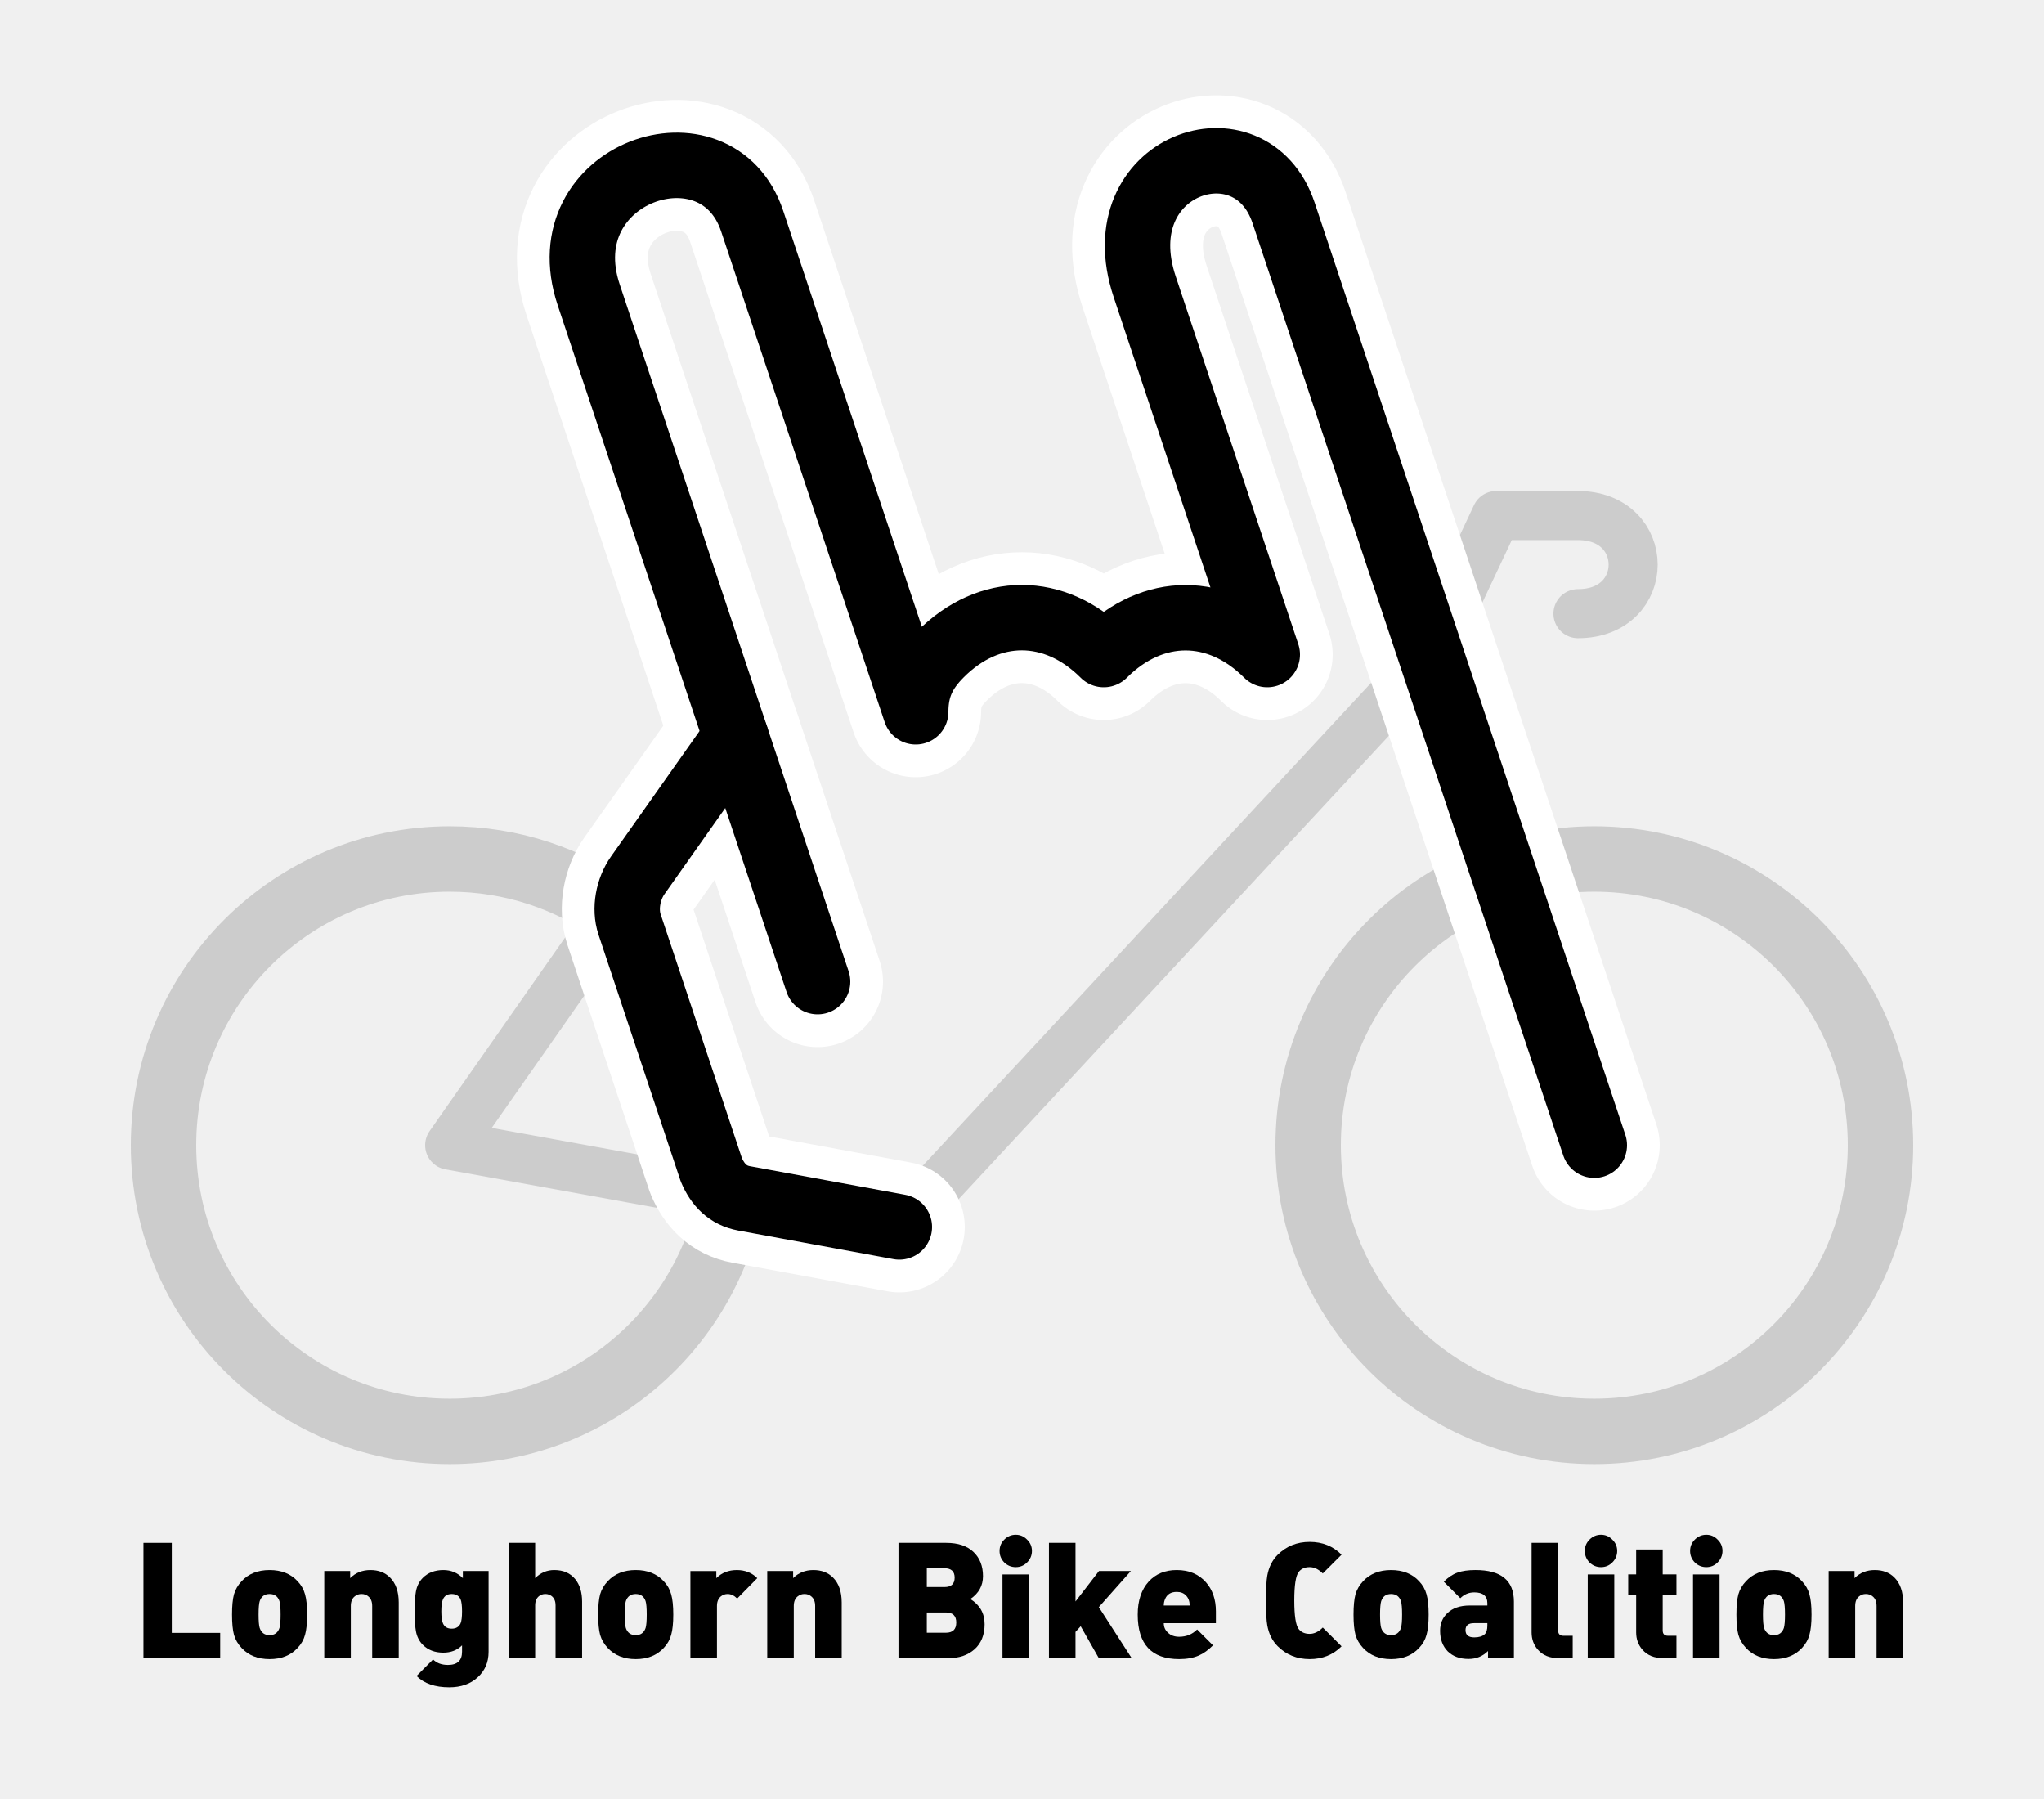
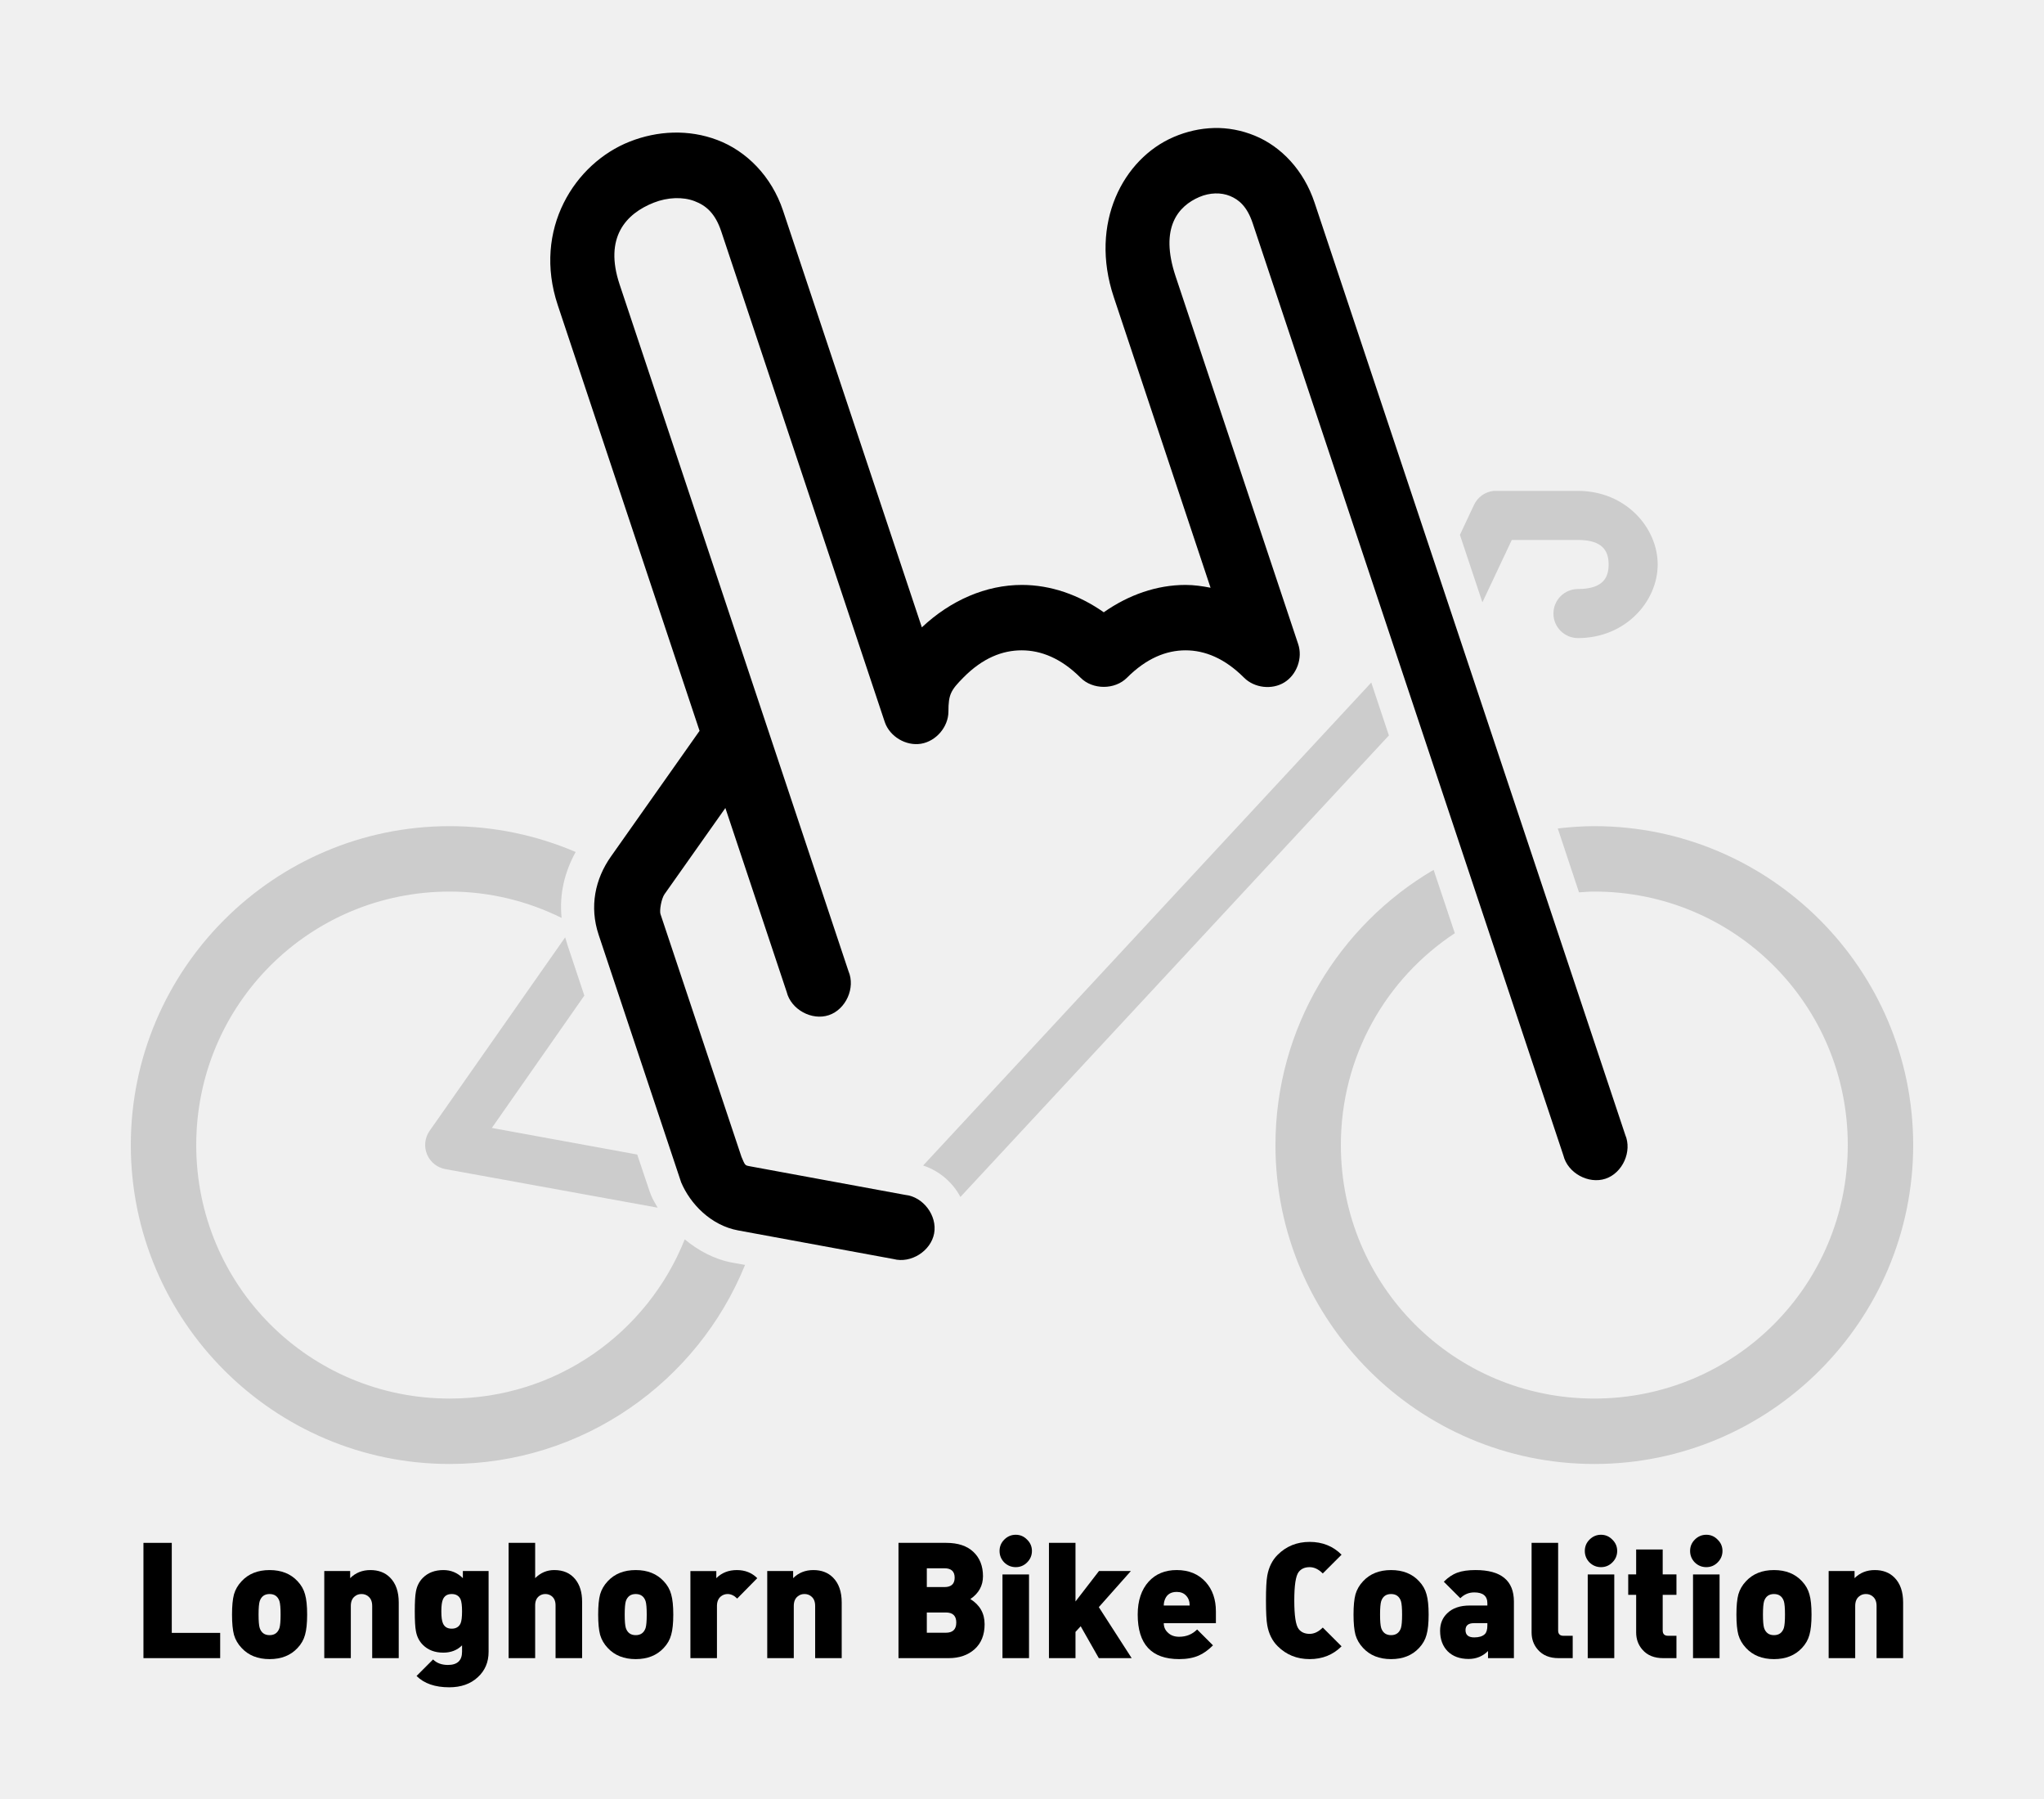
<svg xmlns="http://www.w3.org/2000/svg" width="250" height="220" id="svg2" version="1.1">
  <defs id="defs4" />
  <g id="layer1" transform="translate(0,-832.3622)">
-     <path id="path3784" style="fill:none;stroke:#cccccc;stroke-width:6;stroke-linecap:round;stroke-linejoin:round;stroke-miterlimit:4;stroke-opacity:1;stroke-dasharray:none" d="m 90,922.408 -35,50 55,10 65,-70 8,-17 10,0 c 9,0 9,12 0,12" />
-     <path style="fill:none;stroke:#cccccc;stroke-width:8;stroke-linecap:round;stroke-linejoin:round;stroke-miterlimit:4;stroke-opacity:1;stroke-dasharray:none;stroke-dashoffset:0" d="m 230,972.408 c 0,19.33 -15.67,35 -35,35 -19.33,0 -35,-15.67 -35,-35 0,-19.33 15.67,-35 35,-35 19.33,0 35,15.67 35,35 z" id="path3761" />
-     <path style="fill:none;stroke:#cccccc;stroke-width:8;stroke-linecap:round;stroke-linejoin:round;stroke-miterlimit:4;stroke-opacity:1;stroke-dasharray:none;stroke-dashoffset:0" d="m 89.451,978.617 c -2.93,16.368 -17.24,28.791 -34.451,28.791 -19.33,0 -35,-15.67 -35,-35 0,-19.33 15.67,-35 35,-35 7.639,0 14.707,2.447 20.461,6.601" id="path3757" />
+     <path id="path3757" transform="translate(0,832.3622)" style="font-size:medium;font-style:normal;font-variant:normal;font-weight:normal;font-stretch:normal;text-indent:0;text-align:start;text-decoration:none;line-height:normal;letter-spacing:normal;word-spacing:normal;text-transform:none;direction:ltr;block-progression:tb;writing-mode:lr-tb;text-anchor:start;baseline-shift:baseline;color:#000000;fill:#cccccc;fill-opacity:1;stroke:none;stroke-width:8;marker:none;visibility:visible;display:inline;overflow:visible;enable-background:accumulate;font-family:Sans;-inkscape-font-specification:Sans" d="m 55,101.031 c -21.492,0 -39,17.508 -39,39 0,21.492 17.508,39 39,39 16.322,0 30.328,-10.058 36.125,-24.344 l -1.562,-0.281 c -2.179,-0.401 -4.167,-1.472 -5.812,-2.844 -4.56,11.415 -15.663,19.469 -28.75,19.469 -17.168,0 -31,-13.832 -31,-31 0,-17.168 13.832,-31 31,-31 4.93,0 9.561,1.182 13.688,3.219 -0.297,-2.91 0.362,-5.584 1.719,-8.062 C 65.677,102.162 60.452,101.031 55,101.031 z m 140,0 c -1.514,0 -2.999,0.112 -4.469,0.281 l 2.594,7.812 c 0.622,-0.037 1.244,-0.094 1.875,-0.094 17.168,0 31,13.832 31,31 0,17.168 -13.832,31 -31,31 -17.168,0 -31,-13.832 -31,-31 0,-10.853 5.534,-20.371 13.938,-25.906 l -2.594,-7.75 C 163.792,113.156 156,125.707 156,140.031 c 0,21.492 17.508,39 39,39 21.492,0 39,-17.508 39,-39 0,-21.492 -17.508,-39 -39,-39 z m -12.312,-41 A 3,3 0 0 0 180.281,61.75 l -1.719,3.656 2.75,8.25 3.594,-7.625 8.094,0 c 3.167,0 3.75,1.5 3.75,3 0,1.5 -0.583,3 -3.75,3 a 3,3 0 1 0 0,6 c 5.833,0 9.75,-4.5 9.75,-9 0,-4.5 -3.917,-9 -9.75,-9 l -10,0 a 3,3 0 0 0 -0.312,0 z m -14.969,23.438 -54.812,59.062 a 8.001,8.001 0 0 1 4.562,3.844 L 169.875,89.938 167.719,83.469 z M 69.125,114.625 52.531,138.312 a 3,3 0 0 0 1.938,4.656 l 25.969,4.719 c -0.309,-0.514 -0.6,-1.029 -0.812,-1.531 a 8.001,8.001 0 0 1 -0.219,-0.594 l -1.469,-4.375 -17.781,-3.25 11.312,-16.188 -2.062,-6.188 c -0.106,-0.319 -0.197,-0.623 -0.281,-0.938 z" />
  </g>
-   <g id="layer5" transform="translate(0,-180)">
-     <path id="path3856" d="m 110,330.045 -19,-3.5 c -1.974,-0.364 -3.217,-1.652 -4,-3.5 l -10,-30 c -0.641,-1.924 -0.169,-4.344 1,-6 l 12,-17" style="fill:none;stroke:#ffffff;stroke-width:16;stroke-linecap:round;stroke-linejoin:round;stroke-miterlimit:4;stroke-opacity:1;stroke-dasharray:none" />
-     <path id="path3860" d="m 100,300.045 -28,-84 c -5,-15 15.667,-22 20,-9 l 20,60 c 0,-3 0.996,-4.975 3,-7 5.969,-6.031 14,-6 20,0 6,-6 14,-6 20,0 l -15,-45 c -5,-15 13,-21 17,-9 l 18,54 20,60" style="fill:none;stroke:#ffffff;stroke-width:16;stroke-linecap:round;stroke-linejoin:round;stroke-miterlimit:4;stroke-opacity:1;stroke-dasharray:none" />
-   </g>
+   <g id="layer5" transform="translate(0,-180)" />
  <g id="layer4" transform="translate(0,-180)">
-     <path style="fill:none;stroke:#000000;stroke-width:8;stroke-linecap:round;stroke-linejoin:round;stroke-miterlimit:4;stroke-opacity:1;stroke-dasharray:none" d="m 110,330.045 -19,-3.5 c -1.974,-0.364 -3.217,-1.652 -4,-3.5 l -10,-30 c -0.641,-1.924 -0.169,-4.344 1,-6 l 12,-17" id="path3836" />
-     <path style="fill:none;stroke:#000000;stroke-width:8;stroke-linecap:round;stroke-linejoin:round;stroke-miterlimit:4;stroke-opacity:1;stroke-dasharray:none" d="m 100,300.045 -28,-84 c -5,-15 15.667,-22 20,-9 l 20,60 c 0,-3 0.996,-4.975 3,-7 5.969,-6.031 14,-6 20,0 6,-6 14,-6 20,0 l -15,-45 c -5,-15 13,-21 17,-9 l 18,54 20,60" id="path3832" />
+     <path style="font-size:medium;font-style:normal;font-variant:normal;font-weight:normal;font-stretch:normal;text-indent:0;text-align:start;text-decoration:none;line-height:normal;letter-spacing:normal;word-spacing:normal;text-transform:none;direction:ltr;block-progression:tb;writing-mode:lr-tb;text-anchor:start;baseline-shift:baseline;color:#000000;fill:#000000;fill-opacity:1;stroke:none;stroke-width:8;marker:none;visibility:visible;display:inline;overflow:visible;enable-background:accumulate;font-family:Sans;-inkscape-font-specification:Sans" d="m 148.469,15.656 c -1.687,0.042 -3.356,0.429 -4.906,1.094 -6.201,2.657 -10.35,10.545 -7.344,19.562 L 148.062,71.875 c -1.017,-0.198 -2.028,-0.344 -3.062,-0.344 -3.509,0 -6.953,1.207 -10,3.344 -3.048,-2.139 -6.487,-3.34 -10,-3.344 -4.408,-0.005 -8.728,1.88 -12.25,5.188 L 95.781,25.781 C 94.362,21.524 91.279,18.465 87.75,17.125 c -3.529,-1.34 -7.34,-1.142 -10.719,0.188 -6.757,2.658 -11.894,10.754 -8.812,20 L 85.562,89.375 74.719,104.75 c -1.935,2.742 -2.646,6.126 -1.5,9.562 l 10,30 c 0.028,0.095 0.059,0.189 0.094,0.281 1.116,2.632 3.633,5.261 6.969,5.875 l 19,3.5 c 2.127,0.572 4.576,-0.975 4.973,-3.142 0.397,-2.167 -1.344,-4.482 -3.536,-4.702 l -19,-3.5 c -0.612,-0.113 -0.58,-0.093 -1.031,-1.156 l -9.906,-29.688 c -0.137,-0.41 0.097,-1.866 0.5,-2.438 l 7.438,-10.531 7.5,22.5 c 0.529,2.138 3.065,3.532 5.153,2.833 2.088,-0.699 3.274,-3.339 2.409,-5.364 l -28,-84 c -1.918,-5.754 0.778,-8.658 4.188,-10 1.705,-0.671 3.56,-0.723 4.969,-0.188 1.409,0.535 2.534,1.476 3.281,3.719 l 20,60 c 0.61,1.766 2.587,2.944 4.431,2.64 1.844,-0.304 3.338,-2.053 3.35,-3.922 0,-2.115 0.289,-2.616 1.844,-4.188 2.351,-2.376 4.766,-3.315 7.125,-3.312 2.359,0.003 4.816,0.972 7.188,3.344 1.483,1.499 4.204,1.499 5.688,0 2.371,-2.371 4.799,-3.344 7.156,-3.344 2.357,0 4.785,0.972 7.156,3.344 1.262,1.264 3.414,1.515 4.933,0.576 1.52,-0.939 2.257,-2.976 1.692,-4.67 l -15,-45 c -1.994,-5.982 0.357,-8.595 2.906,-9.688 1.275,-0.546 2.654,-0.575 3.75,-0.125 1.096,0.45 2.097,1.292 2.781,3.344 l 18,54 20,60 c 0.529,2.138 3.065,3.532 5.153,2.833 2.088,-0.699 3.274,-3.339 2.409,-5.364 l -20,-60 -18,-54 c -1.316,-3.949 -4.065,-6.856 -7.312,-8.188 -1.624,-0.666 -3.313,-0.979 -5,-0.938 z" transform="translate(0,180)" id="path3836" />
    <g transform="translate(-73.99973,122.0454)" style="font-size:19.8px;font-style:normal;font-variant:normal;font-weight:normal;font-stretch:normal;text-align:center;line-height:125%;letter-spacing:0px;word-spacing:0px;text-anchor:middle;fill:#000000;fill-opacity:1;stroke:none;font-family:DIN;-inkscape-font-specification:DIN" id="flowRoot3863">
      <path d="m 100.93,260.729 -9.385,0 0,-14.098 3.465,0 0,11.009 5.92,0 0,3.089" style="fill:#000000;-inkscape-font-specification:DIN" id="path4018" />
      <path d="m 111.566,255.403 c -1e-5,1.056 -0.086,1.881 -0.257,2.475 -0.158,0.594 -0.462,1.129 -0.911,1.604 -0.845,0.911 -1.987,1.366 -3.425,1.366 -1.439,0 -2.581,-0.455 -3.425,-1.366 -0.449,-0.475 -0.759,-1.01 -0.931,-1.604 -0.158,-0.594 -0.238,-1.419 -0.238,-2.475 0,-1.056 0.079,-1.881 0.238,-2.475 0.172,-0.594 0.482,-1.129 0.931,-1.604 0.845,-0.911 1.987,-1.366 3.425,-1.366 1.439,1e-5 2.581,0.455 3.425,1.366 0.449,0.475 0.752,1.01 0.911,1.604 0.172,0.594 0.257,1.419 0.257,2.475 m -3.247,0 c 0,-0.792 -0.046,-1.34 -0.139,-1.643 -0.198,-0.581 -0.601,-0.871 -1.208,-0.871 -0.607,1e-5 -1.01,0.29 -1.208,0.871 -0.092,0.304 -0.139,0.851 -0.139,1.643 0,0.792 0.046,1.34 0.139,1.643 0.198,0.581 0.601,0.871 1.208,0.871 0.607,0 1.01,-0.29 1.208,-0.871 0.092,-0.304 0.139,-0.851 0.139,-1.643" style="fill:#000000;-inkscape-font-specification:DIN" id="path4020" />
      <path d="m 122.769,260.729 -3.247,0 0,-6.376 c -1e-5,-0.541 -0.165,-0.937 -0.495,-1.188 -0.224,-0.185 -0.495,-0.277 -0.812,-0.277 -0.317,1e-5 -0.587,0.092 -0.812,0.277 -0.33,0.251 -0.495,0.647 -0.495,1.188 l 0,6.376 -3.247,0 0,-10.652 3.168,0 0,0.871 c 0.66,-0.66 1.485,-0.99 2.475,-0.99 0.99,1e-5 1.789,0.304 2.396,0.911 0.713,0.713 1.069,1.729 1.069,3.049 l 0,6.811" style="fill:#000000;-inkscape-font-specification:DIN" id="path4022" />
      <path d="m 133.76,259.957 c -10e-6,1.267 -0.442,2.303 -1.327,3.109 -0.884,0.818 -2.046,1.228 -3.485,1.228 -1.742,-1e-5 -3.076,-0.462 -4,-1.386 l 2.02,-2.02 c 0.449,0.449 1.056,0.673 1.822,0.673 1.148,0 1.723,-0.541 1.723,-1.624 l 0,-0.772 c -0.594,0.594 -1.36,0.891 -2.297,0.891 -1.03,0 -1.861,-0.317 -2.495,-0.95 -0.449,-0.449 -0.733,-1.01 -0.851,-1.683 -0.092,-0.462 -0.139,-1.267 -0.139,-2.416 0,-1.148 0.046,-1.954 0.139,-2.416 0.119,-0.673 0.403,-1.234 0.851,-1.683 0.634,-0.634 1.472,-0.95 2.515,-0.95 0.924,1e-5 1.716,0.33 2.376,0.99 l 0,-0.871 3.148,0 0,9.88 m -3.247,-4.95 c 0,-0.686 -0.059,-1.175 -0.178,-1.465 -0.198,-0.436 -0.561,-0.653 -1.089,-0.653 -0.528,1e-5 -0.884,0.218 -1.069,0.653 -0.132,0.29 -0.198,0.779 -0.198,1.465 0,0.686 0.066,1.175 0.198,1.465 0.185,0.436 0.541,0.653 1.069,0.653 0.528,0 0.891,-0.218 1.089,-0.653 0.119,-0.29 0.178,-0.779 0.178,-1.465" style="fill:#000000;-inkscape-font-specification:DIN" id="path4024" />
      <path d="m 145.196,260.729 -3.247,0 0,-6.455 c 0,-0.502 -0.158,-0.878 -0.475,-1.129 -0.224,-0.172 -0.482,-0.257 -0.772,-0.257 -0.29,1e-5 -0.548,0.086 -0.772,0.257 -0.317,0.251 -0.475,0.627 -0.475,1.129 l 0,6.455 -3.247,0 0,-14.098 3.247,0 0,4.316 c 0.66,-0.66 1.439,-0.99 2.336,-0.99 1.109,1e-5 1.967,0.376 2.574,1.129 0.554,0.686 0.832,1.597 0.832,2.732 l 0,6.91" style="fill:#000000;-inkscape-font-specification:DIN" id="path4026" />
      <path d="m 156.348,255.403 c -1e-5,1.056 -0.086,1.881 -0.257,2.475 -0.158,0.594 -0.462,1.129 -0.911,1.604 -0.845,0.911 -1.987,1.366 -3.425,1.366 -1.439,0 -2.581,-0.455 -3.425,-1.366 -0.449,-0.475 -0.759,-1.01 -0.931,-1.604 -0.158,-0.594 -0.238,-1.419 -0.238,-2.475 0,-1.056 0.079,-1.881 0.238,-2.475 0.172,-0.594 0.482,-1.129 0.931,-1.604 0.845,-0.911 1.987,-1.366 3.425,-1.366 1.439,1e-5 2.581,0.455 3.425,1.366 0.449,0.475 0.752,1.01 0.911,1.604 0.172,0.594 0.257,1.419 0.257,2.475 m -3.247,0 c -1e-5,-0.792 -0.046,-1.34 -0.139,-1.643 -0.198,-0.581 -0.601,-0.871 -1.208,-0.871 -0.607,1e-5 -1.01,0.29 -1.208,0.871 -0.092,0.304 -0.139,0.851 -0.139,1.643 0,0.792 0.046,1.34 0.139,1.643 0.198,0.581 0.601,0.871 1.208,0.871 0.607,0 1.01,-0.29 1.208,-0.871 0.092,-0.304 0.139,-0.851 0.139,-1.643" style="fill:#000000;-inkscape-font-specification:DIN" id="path4028" />
      <path d="m 166.62,250.948 -2.455,2.495 c -0.37,-0.37 -0.759,-0.554 -1.168,-0.554 -0.304,1e-5 -0.574,0.092 -0.812,0.277 -0.33,0.264 -0.495,0.66 -0.495,1.188 l 0,6.376 -3.247,0 0,-10.652 3.168,0 0,0.871 c 0.66,-0.66 1.498,-0.99 2.515,-0.99 1.003,1e-5 1.835,0.33 2.495,0.99" style="fill:#000000;-inkscape-font-specification:DIN" id="path4030" />
      <path d="m 176.948,260.729 -3.247,0 0,-6.376 c -10e-6,-0.541 -0.165,-0.937 -0.495,-1.188 -0.224,-0.185 -0.495,-0.277 -0.812,-0.277 -0.317,1e-5 -0.587,0.092 -0.812,0.277 -0.33,0.251 -0.495,0.647 -0.495,1.188 l 0,6.376 -3.247,0 0,-10.652 3.168,0 0,0.871 c 0.66,-0.66 1.485,-0.99 2.475,-0.99 0.99,1e-5 1.789,0.304 2.396,0.911 0.713,0.713 1.069,1.729 1.069,3.049 l 0,6.811" style="fill:#000000;-inkscape-font-specification:DIN" id="path4032" />
      <path d="m 194.427,256.571 c -1e-5,1.307 -0.409,2.33 -1.228,3.069 -0.818,0.726 -1.874,1.089 -3.168,1.089 l -6.138,0 0,-14.098 5.841,0 c 1.439,1e-5 2.548,0.37 3.326,1.109 0.779,0.739 1.168,1.729 1.168,2.97 -1e-5,1.162 -0.515,2.092 -1.544,2.792 1.162,0.726 1.742,1.749 1.742,3.069 m -3.663,-5.683 c 0,-0.766 -0.416,-1.148 -1.247,-1.148 l -2.158,0 0,2.297 2.158,0 c 0.832,1e-5 1.247,-0.383 1.247,-1.148 m 0.198,5.485 c 0,-0.818 -0.422,-1.228 -1.267,-1.228 l -2.336,0 0,2.475 2.336,0 c 0.845,0 1.267,-0.416 1.267,-1.247" style="fill:#000000;-inkscape-font-specification:DIN" id="path4034" />
      <path d="m 200.215,247.621 c -1e-5,0.541 -0.198,1.01 -0.594,1.406 -0.383,0.383 -0.845,0.574 -1.386,0.574 -0.541,1e-5 -1.01,-0.191 -1.406,-0.574 -0.383,-0.396 -0.574,-0.865 -0.574,-1.406 0,-0.541 0.191,-1.003 0.574,-1.386 0.396,-0.396 0.865,-0.594 1.406,-0.594 0.541,1e-5 1.003,0.198 1.386,0.594 0.396,0.383 0.594,0.845 0.594,1.386 m -0.356,13.108 -3.247,0 0,-10.237 3.247,0 0,10.237" style="fill:#000000;-inkscape-font-specification:DIN" id="path4036" />
      <path d="m 212.414,260.729 -4.019,0 -2.218,-3.901 -0.634,0.693 0,3.208 -3.247,0 0,-14.098 3.247,0 0,7.168 2.871,-3.722 3.901,0 -3.92,4.415 4.019,6.237" style="fill:#000000;-inkscape-font-specification:DIN" id="path4038" />
      <path d="m 222.716,256.452 -6.376,0 c 0,0.462 0.165,0.845 0.495,1.148 0.343,0.343 0.805,0.515 1.386,0.515 0.871,0 1.604,-0.297 2.198,-0.891 l 1.94,1.94 c -0.581,0.581 -1.162,0.997 -1.742,1.247 -0.66,0.29 -1.459,0.436 -2.396,0.436 -3.379,0 -5.069,-1.815 -5.069,-5.445 0,-1.703 0.449,-3.049 1.346,-4.039 0.858,-0.937 2,-1.406 3.425,-1.406 1.492,1e-5 2.68,0.495 3.564,1.485 0.818,0.924 1.228,2.112 1.228,3.564 l 0,1.445 m -3.208,-2.158 c 0,-0.502 -0.145,-0.904 -0.436,-1.208 -0.277,-0.304 -0.66,-0.455 -1.148,-0.455 -0.686,10e-6 -1.155,0.277 -1.406,0.832 -0.119,0.264 -0.178,0.541 -0.178,0.832 l 3.168,0" style="fill:#000000;-inkscape-font-specification:DIN" id="path4040" />
      <path d="m 238.085,259.283 c -1.043,1.043 -2.343,1.564 -3.901,1.564 -1.558,0 -2.864,-0.528 -3.92,-1.584 -0.66,-0.66 -1.082,-1.511 -1.267,-2.554 -0.106,-0.581 -0.158,-1.591 -0.158,-3.029 0,-1.439 0.053,-2.449 0.158,-3.029 0.185,-1.043 0.607,-1.894 1.267,-2.554 1.056,-1.056 2.363,-1.584 3.92,-1.584 1.558,1e-5 2.858,0.521 3.901,1.564 l -2.297,2.297 c -0.515,-0.515 -1.049,-0.772 -1.604,-0.772 -0.594,1e-5 -1.043,0.198 -1.346,0.594 -0.356,0.462 -0.535,1.624 -0.535,3.485 -1e-5,1.861 0.178,3.023 0.535,3.485 0.304,0.396 0.752,0.594 1.346,0.594 0.554,0 1.089,-0.257 1.604,-0.772 l 2.297,2.297" style="fill:#000000;-inkscape-font-specification:DIN" id="path4042" />
      <path d="m 248.735,255.403 c -1e-5,1.056 -0.086,1.881 -0.257,2.475 -0.158,0.594 -0.462,1.129 -0.911,1.604 -0.845,0.911 -1.987,1.366 -3.425,1.366 -1.439,0 -2.581,-0.455 -3.425,-1.366 -0.449,-0.475 -0.759,-1.01 -0.931,-1.604 -0.158,-0.594 -0.238,-1.419 -0.238,-2.475 0,-1.056 0.079,-1.881 0.238,-2.475 0.172,-0.594 0.482,-1.129 0.931,-1.604 0.845,-0.911 1.987,-1.366 3.425,-1.366 1.439,1e-5 2.581,0.455 3.425,1.366 0.449,0.475 0.752,1.01 0.911,1.604 0.172,0.594 0.257,1.419 0.257,2.475 m -3.247,0 c -1e-5,-0.792 -0.046,-1.34 -0.139,-1.643 -0.198,-0.581 -0.601,-0.871 -1.208,-0.871 -0.607,1e-5 -1.01,0.29 -1.208,0.871 -0.092,0.304 -0.139,0.851 -0.139,1.643 0,0.792 0.046,1.34 0.139,1.643 0.198,0.581 0.601,0.871 1.208,0.871 0.607,0 1.01,-0.29 1.208,-0.871 0.092,-0.304 0.139,-0.851 0.139,-1.643" style="fill:#000000;-inkscape-font-specification:DIN" id="path4044" />
      <path d="m 259.166,260.729 -3.168,0 0,-0.871 c -0.647,0.647 -1.439,0.97 -2.376,0.97 -1.069,0 -1.921,-0.31 -2.554,-0.931 -0.62,-0.634 -0.931,-1.472 -0.931,-2.515 0,-0.871 0.29,-1.584 0.871,-2.138 0.647,-0.634 1.564,-0.95 2.752,-0.95 l 2.158,0 0,-0.277 c 0,-0.884 -0.535,-1.327 -1.604,-1.327 -0.66,1e-5 -1.228,0.238 -1.703,0.713 l -2.02,-2.02 c 0.541,-0.541 1.096,-0.911 1.663,-1.109 0.568,-0.211 1.307,-0.317 2.218,-0.317 3.128,1e-5 4.693,1.287 4.693,3.861 l 0,6.91 m -3.247,-4 0,-0.277 -1.643,0 c -0.686,0 -1.03,0.284 -1.03,0.851 0,0.594 0.356,0.891 1.069,0.891 0.581,0 1.01,-0.132 1.287,-0.396 0.211,-0.198 0.317,-0.554 0.317,-1.069" style="fill:#000000;-inkscape-font-specification:DIN" id="path4046" />
      <path d="m 266.356,260.729 -1.723,0 c -1.096,0 -1.94,-0.343 -2.534,-1.03 -0.515,-0.581 -0.772,-1.287 -0.772,-2.119 l 0,-10.949 3.247,0 0,10.712 c 0,0.436 0.218,0.653 0.653,0.653 l 1.129,0 0,2.732" style="fill:#000000;-inkscape-font-specification:DIN" id="path4048" />
      <path d="m 271.797,247.621 c 0,0.541 -0.198,1.01 -0.594,1.406 -0.383,0.383 -0.845,0.574 -1.386,0.574 -0.541,1e-5 -1.01,-0.191 -1.406,-0.574 -0.383,-0.396 -0.574,-0.865 -0.574,-1.406 0,-0.541 0.191,-1.003 0.574,-1.386 0.396,-0.396 0.865,-0.594 1.406,-0.594 0.541,1e-5 1.003,0.198 1.386,0.594 0.396,0.383 0.594,0.845 0.594,1.386 m -0.356,13.108 -3.247,0 0,-10.237 3.247,0 0,10.237" style="fill:#000000;-inkscape-font-specification:DIN" id="path4050" />
      <path d="m 279.046,260.729 -1.624,0 c -1.096,0 -1.94,-0.343 -2.534,-1.03 -0.515,-0.581 -0.772,-1.287 -0.772,-2.119 l 0,-4.594 -0.97,0 0,-2.495 0.97,0 0,-3.049 3.247,0 0,3.049 1.683,0 0,2.495 -1.683,0 0,4.356 c 0,0.436 0.218,0.653 0.653,0.653 l 1.03,0 0,2.732" style="fill:#000000;-inkscape-font-specification:DIN" id="path4052" />
      <path d="m 284.675,247.621 c 0,0.541 -0.198,1.01 -0.594,1.406 -0.383,0.383 -0.845,0.574 -1.386,0.574 -0.541,1e-5 -1.01,-0.191 -1.406,-0.574 -0.383,-0.396 -0.574,-0.865 -0.574,-1.406 0,-0.541 0.191,-1.003 0.574,-1.386 0.396,-0.396 0.865,-0.594 1.406,-0.594 0.541,1e-5 1.003,0.198 1.386,0.594 0.396,0.383 0.594,0.845 0.594,1.386 m -0.356,13.108 -3.247,0 0,-10.237 3.247,0 0,10.237" style="fill:#000000;-inkscape-font-specification:DIN" id="path4054" />
      <path d="m 295.567,255.403 c -10e-6,1.056 -0.086,1.881 -0.257,2.475 -0.158,0.594 -0.462,1.129 -0.911,1.604 -0.845,0.911 -1.987,1.366 -3.425,1.366 -1.439,0 -2.581,-0.455 -3.425,-1.366 -0.449,-0.475 -0.759,-1.01 -0.931,-1.604 -0.158,-0.594 -0.238,-1.419 -0.238,-2.475 0,-1.056 0.079,-1.881 0.238,-2.475 0.172,-0.594 0.482,-1.129 0.931,-1.604 0.845,-0.911 1.987,-1.366 3.425,-1.366 1.439,1e-5 2.581,0.455 3.425,1.366 0.449,0.475 0.752,1.01 0.911,1.604 0.172,0.594 0.257,1.419 0.257,2.475 m -3.247,0 c -1e-5,-0.792 -0.046,-1.34 -0.139,-1.643 -0.198,-0.581 -0.601,-0.871 -1.208,-0.871 -0.607,1e-5 -1.01,0.29 -1.208,0.871 -0.092,0.304 -0.139,0.851 -0.139,1.643 0,0.792 0.046,1.34 0.139,1.643 0.198,0.581 0.601,0.871 1.208,0.871 0.607,0 1.01,-0.29 1.208,-0.871 0.092,-0.304 0.139,-0.851 0.139,-1.643" style="fill:#000000;-inkscape-font-specification:DIN" id="path4056" />
      <path d="m 306.769,260.729 -3.247,0 0,-6.376 c -10e-6,-0.541 -0.165,-0.937 -0.495,-1.188 -0.224,-0.185 -0.495,-0.277 -0.812,-0.277 -0.317,1e-5 -0.587,0.092 -0.812,0.277 -0.33,0.251 -0.495,0.647 -0.495,1.188 l 0,6.376 -3.247,0 0,-10.652 3.168,0 0,0.871 c 0.66,-0.66 1.485,-0.99 2.475,-0.99 0.99,1e-5 1.789,0.304 2.396,0.911 0.713,0.713 1.069,1.729 1.069,3.049 l 0,6.811" style="fill:#000000;-inkscape-font-specification:DIN" id="path4058" />
    </g>
  </g>
</svg>
